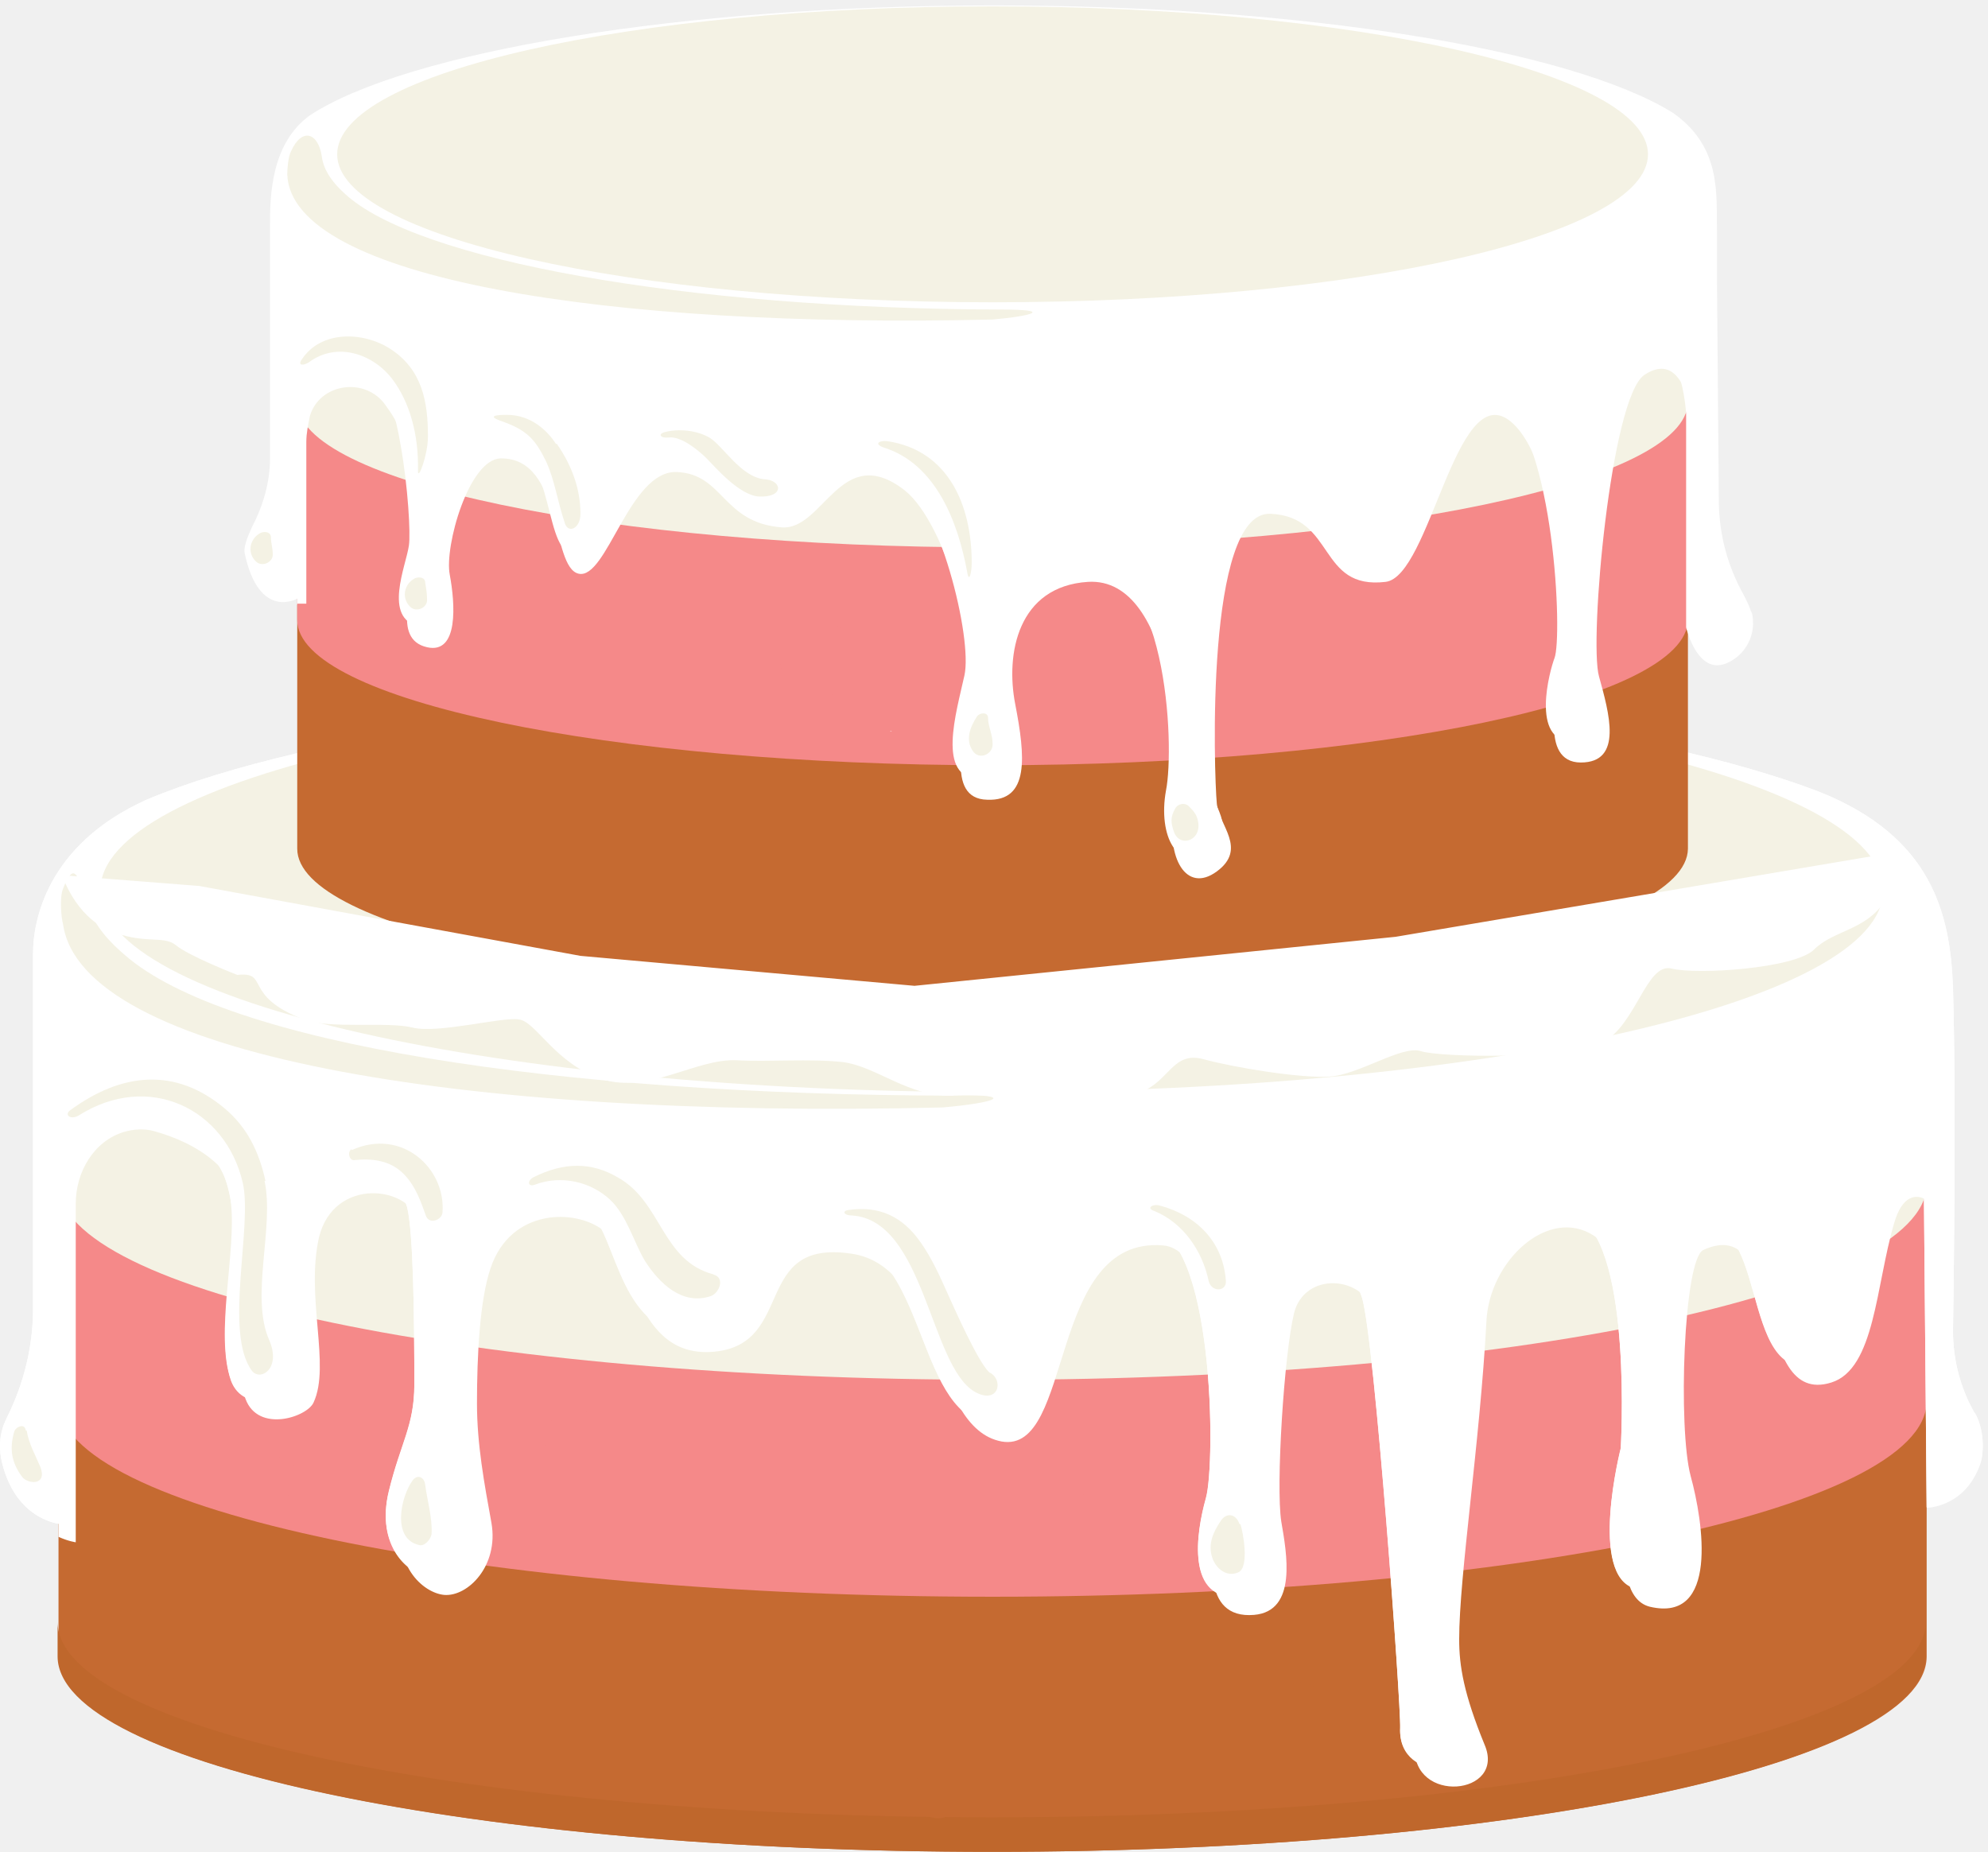
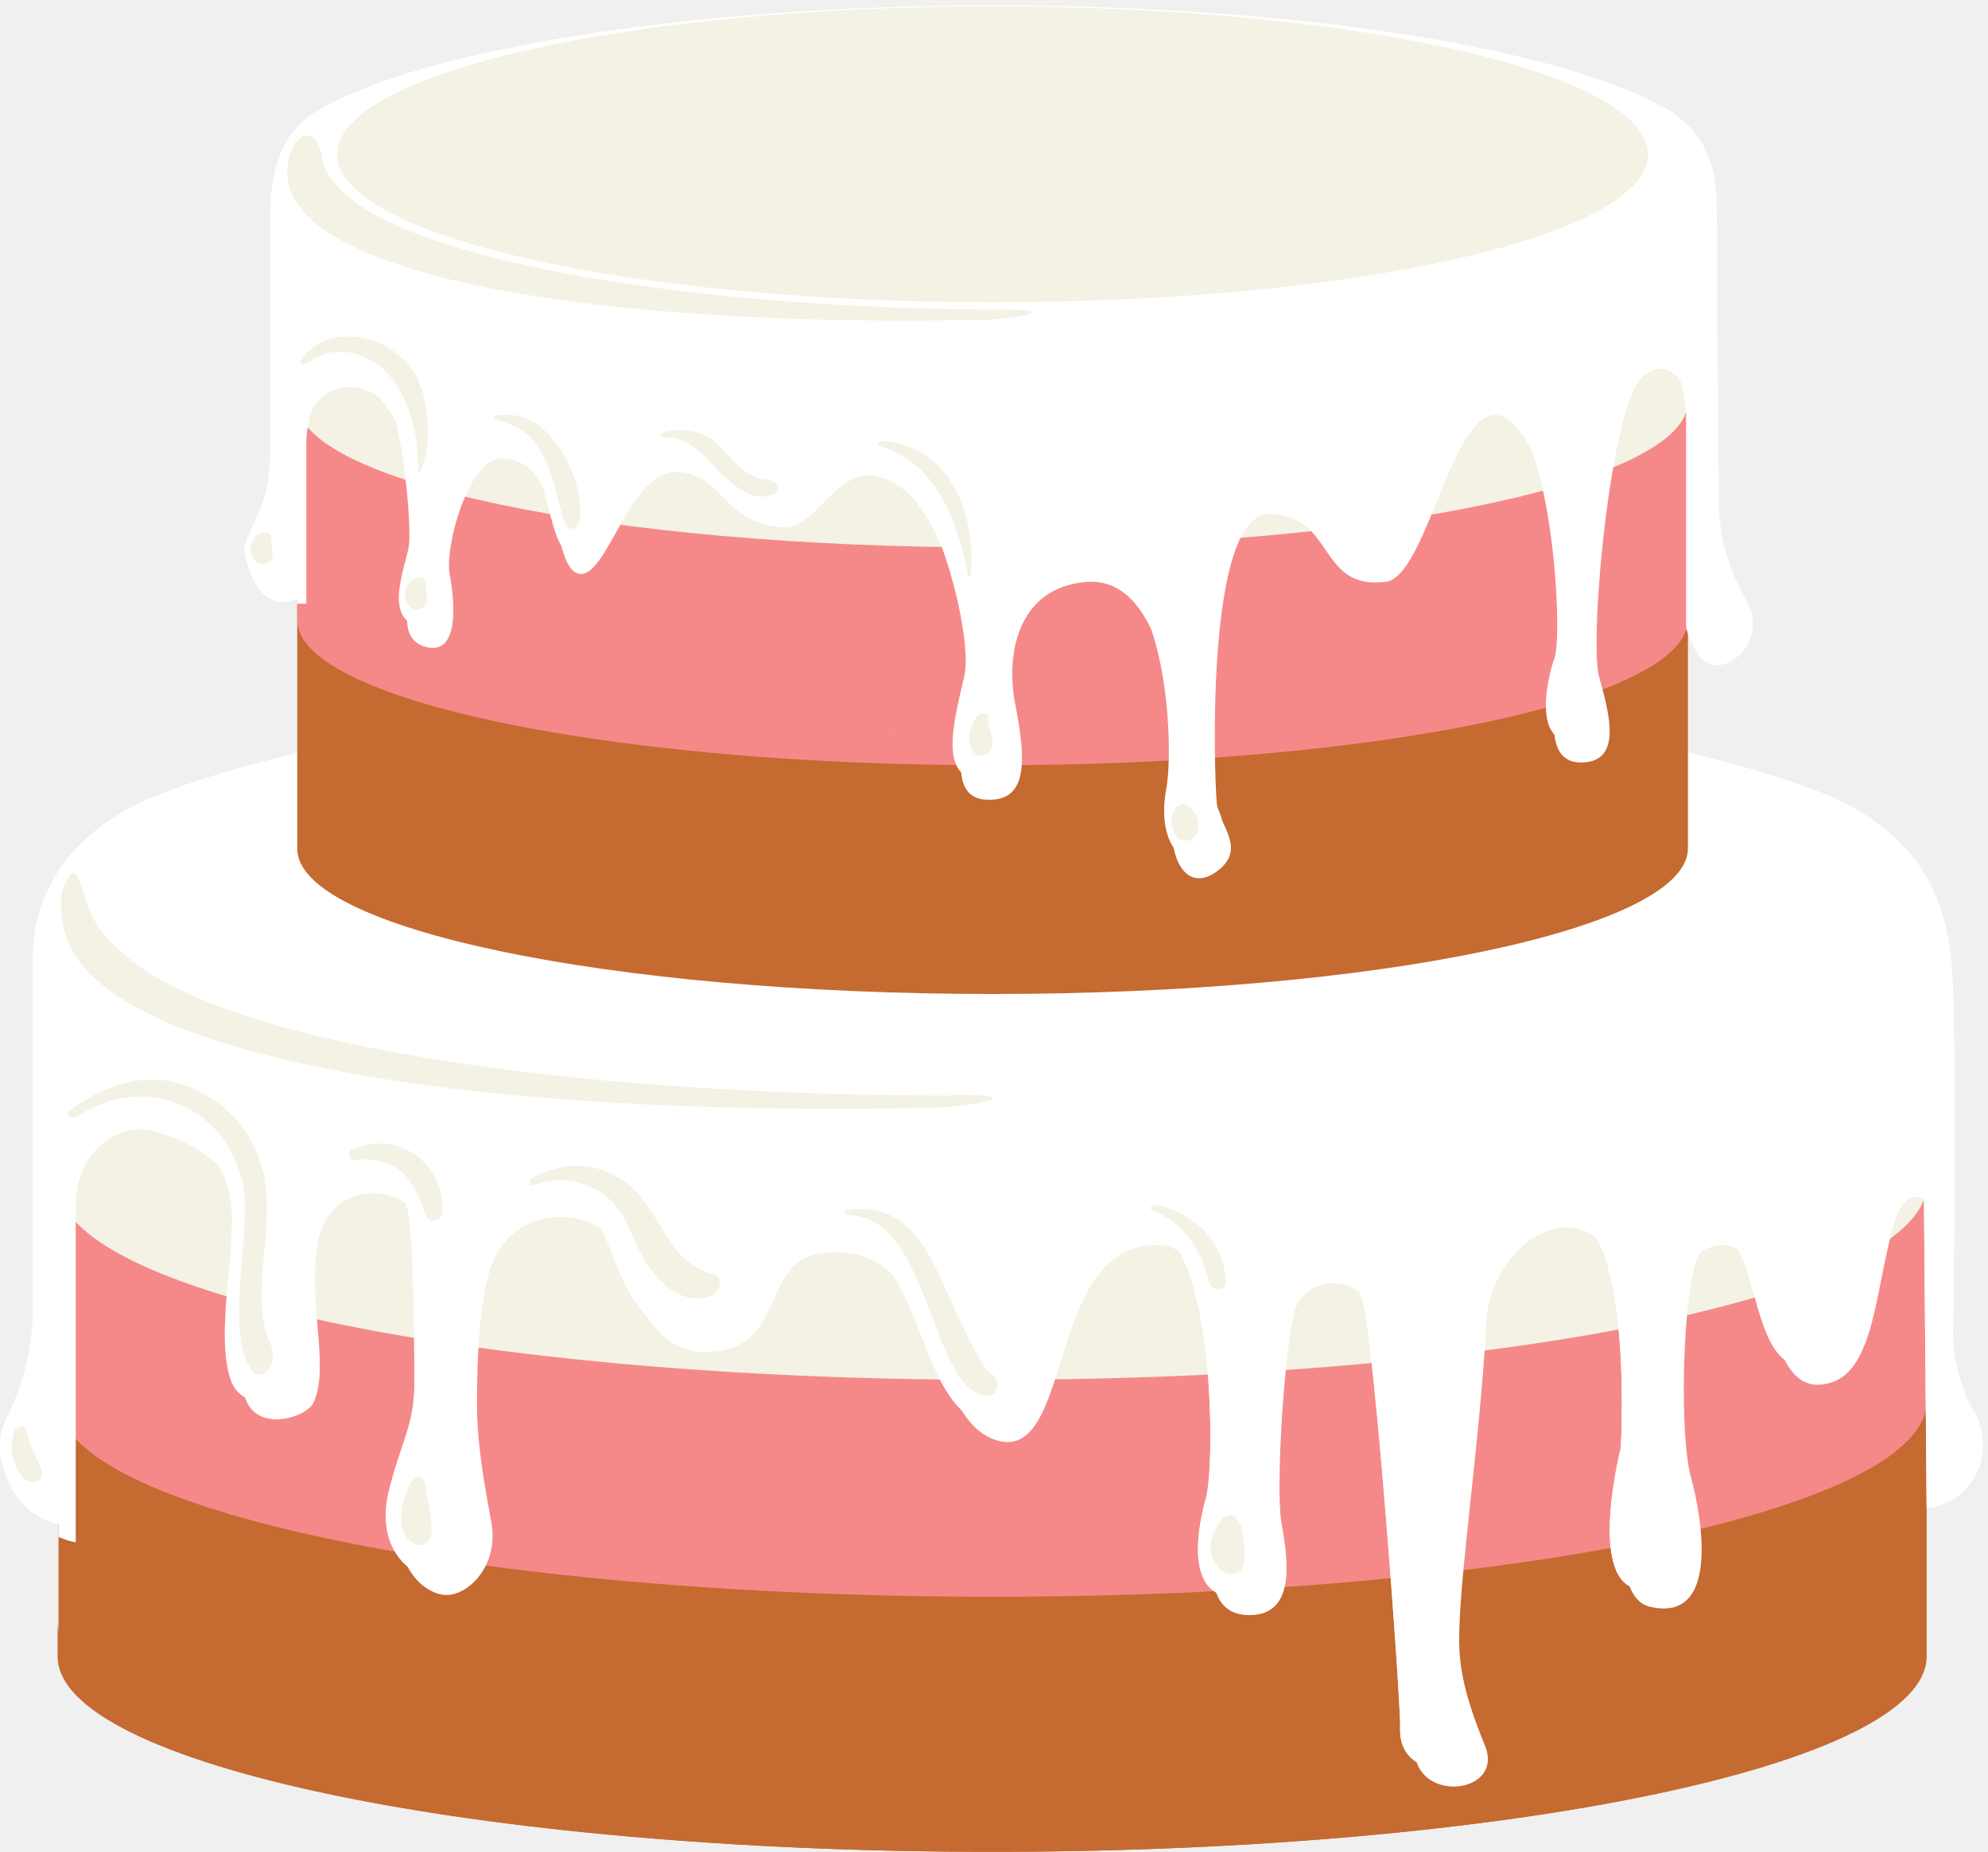
<svg xmlns="http://www.w3.org/2000/svg" width="219" height="204" viewBox="0 0 219 204" fill="none">
  <path d="M6.444 146.4V182.5C6.544 194.4 52.544 204 109.344 204C166.144 204 212.144 194.4 212.244 182.5V146.4H6.444Z" fill="#C56A31" />
-   <path d="M109.244 200.2C52.544 200.2 6.444 190.6 6.344 178.7V182.5C6.444 194.4 52.444 204 109.244 204C166.044 204 212.044 194.4 212.144 182.5V178.7C212.044 190.6 166.044 200.2 109.244 200.2Z" fill="#BF672C" />
+   <path d="M109.244 200.2C52.544 200.2 6.444 190.6 6.344 178.7V182.5C6.444 194.4 52.444 204 109.244 204C166.044 204 212.044 194.4 212.144 182.5V178.7C212.044 190.6 166.044 200.2 109.244 200.2Z" fill="#C56A31" />
  <path d="M6.444 118.3V154.4C6.544 166.3 52.544 175.9 109.344 175.9C166.144 175.9 212.144 166.3 212.244 154.4V118.3H6.444Z" fill="#F58989" />
  <path d="M6.444 102.6V130.5C6.544 142.4 52.544 152 109.344 152C166.144 152 212.144 142.4 212.244 130.5V102.6H6.444Z" fill="#F4F2E4" />
  <path d="M217.544 155.7C215.944 152.9 215.144 149.8 215.144 146.6C215.144 146.6 215.544 122.5 215.144 108.8C214.844 100.8 212.944 92.2 200.344 87.2C181.944 80.2 148.044 75.5 109.344 75.5C70.644 75.5 33.944 80.6 16.144 88.1C5.044 93.1 3.644 101.6 3.644 105C3.644 117 3.644 144.1 3.644 144.1C3.644 148.3 2.644 152.4 0.744 156.2C-0.256 158.2 -0.056 160 0.244 161.2C1.844 167.6 6.744 167.9 6.744 167.9V130.6C6.744 127.1 8.744 123.7 12.044 122.7C13.044 122.4 14.244 122.3 15.344 122.6C20.044 123.9 24.844 126.8 25.444 132.5C26.044 138.1 23.644 146.9 25.444 152.1C26.844 155.9 32.244 154.1 32.944 152.5C34.844 148.4 32.044 140.9 33.544 134.3C35.144 127.7 43.544 128.4 44.844 133C45.544 135.8 45.644 145.4 45.644 152.6C45.644 157.1 44.144 159 42.844 164.3C41.344 170.4 45.044 173.5 47.344 173.7C49.944 173.9 53.344 170.5 52.544 165.8C51.744 161.4 50.944 157.1 50.944 152.6C50.944 147.4 51.244 141.2 52.444 137.7C54.644 131.1 61.844 131.1 64.944 133.6C68.044 136.1 68.244 147.8 77.144 146.9C86.044 146 81.244 134.5 92.144 136.1C102.144 137.5 100.744 155.3 108.744 156.8C116.744 158.2 113.744 134.1 126.544 135.2C133.744 135.8 133.944 161.2 132.844 165.1C131.744 169 130.644 176.4 136.544 175.9C141.344 175.5 140.144 169.1 139.544 165.6C138.944 161.7 139.844 147.3 140.944 142.7C142.044 138.1 148.644 138.3 150.044 143C151.444 147.7 154.344 188 154.244 190.4C153.944 196.8 164.344 195.8 161.944 190.2C159.644 184.6 159.144 181.5 159.144 178.6C159.144 171.6 161.444 156.8 162.144 143.6C162.444 136.9 168.944 130.9 173.944 134.1C179.844 137.9 178.544 159.6 178.544 159.6C178.544 159.6 174.944 173.7 180.144 175C187.744 176.8 186.044 165.7 184.644 160.6C183.244 155.4 183.844 136.7 186.044 135.7C195.144 131.5 191.244 153.1 200.144 150.2C204.944 148.7 205.044 139.5 207.044 132.7C208.644 127.4 211.944 130.5 211.944 132.1L212.244 166.1C212.244 166.1 216.444 166.1 218.144 161.3C218.544 160.2 218.644 157.6 217.544 155.7Z" fill="white" />
  <path d="M6.444 119.5V169.3C7.544 169.8 8.344 169.9 8.344 169.9V132.6C8.344 129.1 10.344 125.7 13.644 124.7C14.644 124.4 15.844 124.3 16.944 124.6C21.644 125.9 26.444 128.8 27.044 134.5C27.644 140.1 25.144 148.9 27.044 154.1C28.444 157.9 33.844 156.1 34.544 154.5C36.444 150.4 33.644 142.9 35.144 136.3C36.744 129.7 45.144 130.4 46.444 135C47.244 137.8 47.244 147.4 47.244 154.6C47.244 159.1 45.744 161 44.444 166.3C42.944 172.4 46.644 175.5 48.944 175.7C51.544 175.9 54.944 172.5 54.144 167.8C53.344 163.4 52.544 159.1 52.544 154.6C52.544 149.4 52.844 143.2 54.044 139.7C56.244 133.1 63.444 133.1 66.544 135.6C69.644 138.1 69.844 149.8 78.744 148.9C87.644 148 82.844 136.5 93.744 138.1C103.744 139.5 102.344 157.3 110.344 158.8C118.344 160.2 115.344 136.1 128.144 137.2C135.344 137.8 135.544 163.2 134.444 167.1C133.344 171 132.244 178.4 138.144 177.9C142.944 177.5 141.744 171.1 141.144 167.6C140.544 163.7 141.444 149.3 142.544 144.7C143.644 140.1 150.244 140.3 151.644 145C153.044 149.7 155.944 190 155.844 192.4C155.544 198.8 165.944 197.8 163.544 192.2C161.244 186.6 160.744 183.5 160.744 180.6C160.744 173.6 163.044 158.8 163.744 145.6C164.044 138.9 170.544 132.9 175.544 136.1C181.444 139.9 180.144 161.6 180.144 161.6C180.144 161.6 176.544 175.7 181.744 177C189.344 178.8 187.644 167.7 186.244 162.6C184.844 157.4 185.444 138.7 187.644 137.7C196.744 133.5 192.844 155.1 201.744 152.3C206.544 150.8 206.644 141.6 208.644 134.8C209.544 131.6 211.144 131.5 212.244 132.2V102.8H6.444V119.7V119.5Z" fill="white" />
  <path d="M66.644 158.5C66.644 156.7 65.144 155.2 63.344 155.2C61.544 155.2 60.044 156.7 60.044 158.5C60.044 160.3 61.544 161.8 63.344 161.8C65.144 161.8 66.644 160.3 66.644 158.5Z" fill="#F58989" />
  <path d="M86.344 167C86.344 165.4 85.044 164.2 83.544 164.2C82.044 164.2 80.744 165.5 80.744 167C80.744 168.5 82.044 169.8 83.544 169.8C85.044 169.8 86.344 168.5 86.344 167Z" fill="#F58989" />
  <path d="M115.044 167.5C117.64 167.5 119.744 165.396 119.744 162.8C119.744 160.204 117.64 158.1 115.044 158.1C112.449 158.1 110.344 160.204 110.344 162.8C110.344 165.396 112.449 167.5 115.044 167.5Z" fill="#F58989" />
  <path d="M32.844 162.8C32.844 161.5 31.744 160.5 30.544 160.5C29.344 160.5 28.244 161.6 28.244 162.8C28.244 164 29.344 165.1 30.544 165.1C31.744 165.1 32.844 164 32.844 162.8Z" fill="#F58989" />
  <path d="M58.744 189.5C58.744 188.5 57.944 187.6 56.844 187.6C55.744 187.6 54.944 188.4 54.944 189.5C54.944 190.6 55.744 191.4 56.844 191.4C57.944 191.4 58.744 190.6 58.744 189.5Z" fill="#C56A31" />
  <path d="M80.244 186.7C80.244 185.1 78.944 183.9 77.444 183.9C75.944 183.9 74.644 185.2 74.644 186.7C74.644 188.2 75.944 189.5 77.444 189.5C78.944 189.5 80.244 188.2 80.244 186.7Z" fill="#C56A31" />
  <path d="M106.144 197.5C106.144 195.9 104.844 194.7 103.344 194.7C101.844 194.7 100.544 196 100.544 197.5C100.544 199 101.844 200.3 103.344 200.3C104.844 200.3 106.144 199 106.144 197.5Z" fill="#C56A31" />
  <path d="M19.744 183.4C19.744 182.4 18.944 181.5 17.844 181.5C16.744 181.5 15.944 182.3 15.944 183.4C15.944 184.5 16.744 185.3 17.844 185.3C18.944 185.3 19.744 184.5 19.744 183.4Z" fill="#C56A31" />
  <path d="M145.544 187.6C145.544 186.3 144.444 185.3 143.244 185.3C142.044 185.3 140.944 186.4 140.944 187.6C140.944 188.8 142.044 189.9 143.244 189.9C144.444 189.9 145.544 188.8 145.544 187.6Z" fill="#C56A31" />
  <path d="M199.544 178.3C199.544 176.7 198.244 175.5 196.744 175.5C195.244 175.5 193.944 176.8 193.944 178.3C193.944 179.8 195.244 181.1 196.744 181.1C198.244 181.1 199.544 179.8 199.544 178.3Z" fill="#C56A31" />
  <path d="M189.844 189.5C189.844 188.3 188.944 187.4 187.744 187.4C186.544 187.4 185.644 188.3 185.644 189.5C185.644 190.7 186.544 191.6 187.744 191.6C188.944 191.6 189.844 190.7 189.844 189.5Z" fill="#C56A31" />
  <path d="M179.344 186.7C179.344 184.9 177.844 183.4 176.044 183.4C174.244 183.4 172.744 184.9 172.744 186.7C172.744 188.5 174.244 190 176.044 190C177.844 190 179.344 188.5 179.344 186.7Z" fill="#C56A31" />
  <path d="M217.544 155.7C215.944 152.9 215.144 149.8 215.144 146.6C215.144 146.6 215.544 122.5 215.144 108.8C214.844 100.8 212.944 92.2 200.344 87.2C181.944 80.2 148.044 75.5 109.344 75.5C70.644 75.5 33.944 80.6 16.144 88.1C5.044 93.1 3.644 101.6 3.644 105C3.644 117 3.644 144.1 3.644 144.1C3.644 148.3 2.644 152.4 0.744 156.2C-0.256 158.2 -0.056 160 0.244 161.2C1.844 167.6 6.744 167.9 6.744 167.9V130.6C6.744 127.1 8.744 123.7 12.044 122.7C13.044 122.4 23.244 120.1 25.444 132.4C26.444 138 23.644 146.8 25.444 152C26.844 155.8 32.244 154 32.944 152.4C34.844 148.3 32.044 140.8 33.544 134.2C35.144 127.6 43.544 128.3 44.844 132.9C45.544 135.7 45.644 145.3 45.644 152.5C45.644 157 44.144 158.9 42.844 164.2C41.344 170.3 45.044 173.4 47.344 173.6C49.944 173.8 53.344 170.4 52.544 165.7C51.744 161.3 50.944 157 50.944 152.5C50.944 147.3 51.244 141.1 52.444 137.6C54.644 131 61.844 131 64.944 133.5C68.044 136 68.244 147.7 77.144 146.8C86.044 145.9 81.244 134.4 92.144 136C102.144 137.4 100.744 155.2 108.744 156.7C116.744 158.1 113.744 134 126.544 135.1C133.744 135.7 133.944 161.1 132.844 165C131.744 168.9 130.644 176.3 136.544 175.8C141.344 175.4 140.144 169 139.544 165.5C138.944 161.6 139.844 147.2 140.944 142.6C142.044 138 148.644 138.2 150.044 142.9C151.444 147.6 154.344 187.9 154.244 190.3C153.944 196.7 164.344 195.7 161.944 190.1C159.644 184.5 159.144 181.4 159.144 178.5C159.144 171.5 161.444 156.7 162.144 143.5C162.444 136.8 168.944 130.8 173.944 134C179.844 137.8 178.544 159.5 178.544 159.5C178.544 159.5 174.944 173.6 180.144 174.9C187.744 176.7 186.044 165.6 184.644 160.5C183.244 155.3 183.844 136.6 186.044 135.6C195.144 131.4 191.244 153 200.144 150.1C204.944 148.6 205.044 139.4 207.044 132.6C208.644 127.3 211.944 130.4 211.944 132L212.244 166C212.244 166 216.444 166 218.144 161.2C218.544 160.1 218.644 157.5 217.544 155.6V155.7Z" fill="white" />
-   <path d="M207.444 98.1C207.444 110.4 163.444 120.3 109.244 120.3C55.044 120.3 11.044 110.4 11.044 98.1C11.044 85.8 55.044 75.9 109.244 75.9C163.444 75.9 207.444 85.8 207.444 98.1Z" fill="#F4F2E4" />
+   <path d="M207.444 98.1C207.444 110.4 163.444 120.3 109.244 120.3C55.044 120.3 11.044 110.4 11.044 98.1C11.044 85.8 55.044 75.9 109.244 75.9C163.444 75.9 207.444 85.8 207.444 98.1Z" fill="white" />
  <path d="M104.944 120.7C61.344 120.6 24.944 115 13.744 105.2C12.344 104 10.344 102.1 9.544 99.4C8.544 96.2 8.144 94.9 6.944 97.9C6.544 98.9 6.744 101.1 6.944 101.8C8.944 116.1 50.244 123.3 103.844 122C109.544 121.5 112.344 120.6 105.044 120.6L104.944 120.7Z" fill="#F4F2E4" />
  <path d="M2.844 157.6C2.744 156.7 1.644 157.2 1.544 157.8C1.044 159.6 1.244 161.1 2.444 162.7C3.044 163.5 5.244 163.7 4.444 161.6C3.944 160.4 3.144 159 2.944 157.6H2.844Z" fill="#F4F2E4" />
  <path d="M29.244 130.1C28.544 126.9 27.244 124.2 24.744 122.1C19.244 117.5 13.344 118.2 7.744 122.3C7.044 122.8 7.744 123.4 8.644 122.9C16.344 118 24.844 122.1 26.744 130.3C27.844 135.1 24.644 146.8 27.744 151C28.644 152.2 31.044 150.8 29.644 147.6C27.544 142.8 30.244 135.2 29.144 130.1H29.244Z" fill="#F4F2E4" />
  <path d="M46.844 163.7C46.844 162.8 46.044 162.3 45.444 163.1C44.144 164.9 43.144 169.5 46.144 170.2C46.744 170.4 47.444 169.6 47.544 169C47.644 167.2 47.044 165.2 46.844 163.6V163.7Z" fill="#F4F2E4" />
  <path d="M78.644 140.4C72.844 138.9 72.944 132.4 68.044 129.7C65.144 128 62.144 128 58.744 129.7C58.044 130.1 58.144 130.8 58.944 130.5C61.844 129.4 65.144 130.2 67.244 132.2C69.044 133.9 69.844 136.9 71.044 138.9C72.644 141.4 75.144 143.8 78.244 142.8C79.244 142.5 79.944 140.7 78.544 140.4H78.644Z" fill="#F4F2E4" />
  <path d="M38.744 126.6C38.244 126.8 38.444 127.9 39.044 127.8C40.944 127.6 42.944 127.8 44.444 129.3C45.744 130.6 46.344 132.3 46.944 134C47.344 134.9 48.644 134.4 48.744 133.6C49.144 128.7 44.244 124.2 38.744 126.7V126.6Z" fill="#F4F2E4" />
  <path d="M109.144 151.3C107.944 150.6 104.944 143.7 104.344 142.4C103.544 140.6 102.644 138.6 101.444 136.9C99.444 134 96.844 132.8 93.444 133.3C92.744 133.4 92.944 133.9 93.844 133.9C101.844 134.4 102.444 150.4 107.344 153.3C109.944 154.8 110.644 152.1 109.044 151.2L109.144 151.3Z" fill="#F4F2E4" />
  <path d="M127.744 132.8C126.944 132.6 126.244 133.1 127.144 133.4C130.344 134.7 132.444 137.8 133.144 141.1C133.444 142.4 135.144 142.3 135.044 141.1C134.744 136.8 131.844 133.9 127.744 132.8Z" fill="#F4F2E4" />
  <path d="M136.544 167.9C136.144 166.7 135.044 166.6 134.444 167.6C133.644 168.8 133.044 170.1 133.544 171.6C133.944 172.8 135.144 173.8 136.444 173.2C137.644 172.6 136.944 168.8 136.644 167.9H136.544Z" fill="#F4F2E4" />
  <path d="M32.744 66.6V93.5C32.744 102.3 67.044 109.5 109.344 109.5C151.644 109.5 185.844 102.3 185.944 93.5V66.6H32.744Z" fill="#C56A31" />
  <path d="M32.744 41.4V68.3C32.744 77.1 67.044 84.3 109.344 84.3C151.644 84.3 185.844 77.1 185.944 68.3V41.4H32.744Z" fill="#F58989" />
  <path d="M32.744 19.5V44.3C32.744 53.1 67.044 60.3 109.344 60.3C151.644 60.3 185.844 53.1 185.944 44.3V19.5H32.744Z" fill="#F4F2E4" />
  <path d="M32.744 19.5V66.5H33.744V48.7C33.744 47.7 33.944 46.8 34.144 45.8C35.244 42.2 40.244 41.5 42.444 44.6C44.044 46.8 44.444 47.9 45.044 51.4C45.844 55.9 46.144 61.1 45.944 62.4C45.644 64.6 43.044 70.4 47.044 71.3C50.544 72.1 50.144 66.5 49.544 63.3C48.944 60.2 51.644 50.6 55.144 50.5C62.044 50.4 60.644 62.5 63.744 63.2C66.844 63.9 69.344 51.8 74.544 52C79.744 52.2 79.544 57.6 86.144 58.1C90.744 58.4 92.644 48.6 99.644 54C104.444 57.8 108.044 72.6 107.144 76.7C106.244 80.8 104.044 88 108.744 88.1C113.444 88.3 112.944 83.3 111.844 77.6C110.744 72 112.144 64.6 119.844 64.1C129.444 63.5 130.344 84.4 129.344 89.4C128.444 94.4 130.644 98.5 134.044 96C137.444 93.5 134.244 90.9 134.044 88.5C133.744 85.4 132.744 56.3 139.944 56.6C147.144 56.9 145.144 65 152.644 64.1C157.544 63.5 160.344 41.9 166.244 46.3C172.144 50.7 173.044 72.5 172.144 74.8C171.644 76.1 169.444 84 174.144 84C178.844 84 177.244 78.5 176.144 74.5C175.044 70.6 177.444 43.8 181.144 41.3C183.744 39.6 185.044 41.4 185.844 43.5V19.2H32.644L32.744 19.5Z" fill="white" />
  <path d="M94.344 72.6C94.344 70.3 92.444 68.4 90.144 68.4C87.844 68.4 85.944 70.3 85.944 72.6C85.944 74.9 87.844 76.8 90.144 76.8C92.444 76.8 94.344 74.9 94.344 72.6Z" fill="#F58989" />
  <path d="M66.244 67.5C66.244 66.5 65.444 65.6 64.344 65.6C63.244 65.6 62.444 66.4 62.444 67.5C62.444 68.6 63.244 69.4 64.344 69.4C65.444 69.4 66.244 68.6 66.244 67.5Z" fill="#F58989" />
  <path d="M74.644 76.4C74.644 75.4 73.844 74.5 72.744 74.5C71.644 74.5 70.844 75.3 70.844 76.4C70.844 77.5 71.644 78.3 72.744 78.3C73.844 78.3 74.644 77.5 74.644 76.4Z" fill="#F58989" />
  <path d="M155.344 70.8C155.344 69.2 154.044 68 152.544 68C151.044 68 149.744 69.3 149.744 70.8C149.744 72.3 151.044 73.6 152.544 73.6C154.044 73.6 155.344 72.3 155.344 70.8Z" fill="#F58989" />
  <path d="M149.244 91C149.244 89.7 148.144 88.7 146.944 88.7C145.744 88.7 144.644 89.8 144.644 91C144.644 92.2 145.744 93.3 146.944 93.3C148.144 93.3 149.244 92.2 149.244 91Z" fill="#C56A31" />
  <path d="M170.844 96.1C170.844 94.8 169.744 93.8 168.544 93.8C167.344 93.8 166.244 94.9 166.244 96.1C166.244 97.3 167.344 98.4 168.544 98.4C169.744 98.4 170.844 97.3 170.844 96.1Z" fill="#C56A31" />
  <path d="M158.644 98.5C158.644 97.7 158.044 97.1 157.244 97.1C156.444 97.1 155.844 97.7 155.844 98.5C155.844 99.3 156.444 99.9 157.244 99.9C158.044 99.9 158.644 99.3 158.644 98.5Z" fill="#C56A31" />
  <path d="M50.744 89.1C50.744 87.8 49.644 86.8 48.444 86.8C47.244 86.8 46.144 87.9 46.144 89.1C46.144 90.3 47.244 91.4 48.444 91.4C49.644 91.4 50.744 90.3 50.744 89.1Z" fill="#C56A31" />
  <path d="M61.044 97.5C61.044 96.7 60.444 96.1 59.644 96.1C58.844 96.1 58.244 96.7 58.244 97.5C58.244 98.3 58.844 98.9 59.644 98.9C60.444 98.9 61.044 98.3 61.044 97.5Z" fill="#C56A31" />
  <path d="M84.044 97.5C84.044 96.2 82.944 95.2 81.744 95.2C80.544 95.2 79.444 96.3 79.444 97.5C79.444 98.7 80.544 99.8 81.744 99.8C82.944 99.8 84.044 98.7 84.044 97.5Z" fill="#C56A31" />
  <path d="M192.944 67.6C192.844 67 192.344 66 191.744 64.9C190.144 61.8 189.344 58.5 189.344 55L189.144 30.9C189.144 30.9 189.144 26.8 189.144 25.4C189.044 21.6 189.744 16.2 184.244 12.4C173.044 5.5 143.844 0.6 109.444 0.6C75.044 0.6 44.844 5.7 34.144 12.7C29.844 15.8 29.744 21.6 29.744 24.8C29.744 26.7 29.744 30.9 29.744 30.9V50.5C29.744 53.2 28.944 55.8 27.744 58.1C27.244 59.2 26.844 60.2 26.944 60.9C28.544 68.5 32.844 65.9 32.844 65.9V46.4C32.844 45.4 33.044 44.4 33.244 43.5C34.344 39.9 39.344 39.2 41.544 42.3C43.144 44.5 43.544 45.6 44.144 49.1C44.944 53.6 45.244 58.8 45.044 60.1C44.744 62.3 42.144 68.1 46.144 69C49.644 69.8 49.244 64.1 48.644 61C48.044 57.9 50.744 48.3 54.244 48.2C61.144 48.1 59.744 60.2 62.844 60.9C65.944 61.6 68.444 49.5 73.644 49.7C78.844 49.9 78.644 55.3 85.244 55.8C89.844 56.1 91.744 46.3 98.744 51.7C103.544 55.5 107.144 70.3 106.244 74.4C105.344 78.5 103.144 85.7 107.844 85.8C112.544 86 112.044 81 110.944 75.3C109.844 69.7 111.244 62.3 118.944 61.8C128.544 61.2 129.444 82.1 128.444 87.1C127.544 92.1 129.744 96.2 133.144 93.7C136.544 91.2 133.344 88.6 133.144 86.2C132.844 83.1 131.844 54 139.044 54.3C146.244 54.6 144.244 62.7 151.744 61.8C156.644 61.2 159.444 39.6 165.344 44C171.244 48.4 172.144 70.2 171.244 72.5C170.744 73.8 168.544 81.7 173.244 81.7C177.944 81.7 176.344 76.2 175.244 72.2C174.144 68.3 176.544 41.5 180.244 39C185.244 35.7 185.744 45.6 185.744 45.6V69.1C185.744 69.1 187.044 74.8 190.544 72.9C192.144 72.1 193.644 70 192.944 67.3V67.6Z" fill="white" />
  <path d="M110.144 34.1C75.544 34 45.844 28.7 37.944 21.3C36.844 20.3 35.644 18.9 35.444 17.2C35.044 14.6 33.244 14 32.044 16.7C31.744 17.3 31.644 18.6 31.644 19.2C32.044 30.7 66.844 36.2 109.344 35.2C113.844 34.8 116.044 34.1 110.244 34.1H110.144Z" fill="#F4F2E4" />
  <path d="M46.844 64.2C46.844 63.5 45.944 63.5 45.544 63.8C44.444 64.5 44.244 66 45.244 66.9C45.944 67.5 47.144 66.9 47.044 66C47.044 65.4 46.944 64.8 46.844 64.2Z" fill="#F4F2E4" />
  <path d="M29.844 59.2C29.844 58.5 28.944 58.5 28.544 58.8C27.444 59.5 27.244 61 28.244 61.9C28.944 62.5 30.144 61.9 30.044 61C30.044 60.4 29.844 59.8 29.844 59.2Z" fill="#F4F2E4" />
  <path d="M42.944 38.4C39.944 36.5 35.344 36.4 33.244 39.6C32.744 40.3 33.444 40.3 34.044 39.9C37.144 37.6 41.144 39 43.244 41.8C45.044 44.2 46.144 47.7 46.044 51.9C46.044 53 47.144 50.1 47.144 48.1C47.144 44.3 46.544 40.7 42.944 38.4Z" fill="#F4F2E4" />
  <path d="M61.244 48.9C60.344 47.5 58.544 45.7 55.844 45.7C53.144 45.7 54.944 46.3 55.544 46.5C58.244 47.5 59.044 48.6 60.144 50.8C61.144 53 61.344 55 62.244 57.7C62.644 58.8 63.944 58.2 63.944 56.6C63.944 53.8 62.944 51.2 61.344 48.9H61.244Z" fill="#F4F2E4" />
  <path d="M84.244 52.8C81.644 52.6 79.644 49.1 78.144 48.2C76.744 47.4 74.744 47.2 73.244 47.6C72.444 47.8 72.744 48.3 73.644 48.2C75.044 48 77.044 49.7 77.844 50.5C78.744 51.4 81.444 54.6 83.644 54.7C86.444 54.8 86.144 52.9 84.244 52.8Z" fill="#F4F2E4" />
  <path d="M97.744 48.6C96.844 48.5 96.244 48.9 97.344 49.3C103.144 51.1 105.544 57.6 106.544 63C106.744 64.3 107.044 63.1 107.044 62C107.044 55.6 104.444 49.6 97.744 48.6Z" fill="#F4F2E4" />
  <path d="M108.844 79.1C108.844 78.4 107.944 78.5 107.644 78.9C106.844 80.1 106.344 81.5 107.144 82.7C107.844 83.8 109.444 83.1 109.344 81.9C109.344 80.9 108.844 80 108.844 79.1Z" fill="#F4F2E4" />
  <path d="M131.844 90C131.644 89.5 131.344 89.2 130.944 88.8C130.544 88.4 129.744 88.5 129.444 89.1C128.944 90 128.944 90.6 129.344 91.7C130.044 93.5 132.744 92.5 131.844 90Z" fill="#F4F2E4" />
  <path d="M181.544 17C181.544 26 149.244 33.3 109.344 33.3C69.444 33.3 37.144 26 37.144 17C37.144 8 69.444 0.7 109.344 0.7C149.244 0.7 181.544 8 181.544 17Z" fill="#F4F2E4" />
-   <path d="M6.844 96.4C6.844 96.4 8.244 100.9 12.044 102.5C15.844 104.1 17.944 103 19.344 104.1C20.744 105.3 26.144 107.4 26.144 107.4C29.744 107 26.644 109.7 33.444 112.3C36.344 113.4 42.644 112.5 45.444 113.2C48.244 113.9 55.344 112 57.144 112.3C59.044 112.5 61.144 117.2 66.344 118.9C71.544 120.5 76.644 116.6 81.144 116.8C84.644 117 89.144 116.6 92.844 117C96.644 117.5 100.144 120.9 105.044 120.7C109.944 120.5 123.744 121.4 126.344 120C128.944 118.6 129.444 115.8 132.644 116.7C135.944 117.6 143.244 118.8 146.444 118.6C149.744 118.4 154.444 115.1 156.544 115.8C158.644 116.5 172.744 116.7 176.444 114.9C180.244 113 181.344 106 184.144 106.7C186.944 107.4 197.744 106.7 199.844 104.6C201.944 102.5 205.444 102.5 207.544 99.4C209.644 96.3 206.944 94.2 206.944 94.2L153.744 103.2L100.744 108.6L63.944 105.3L21.944 97.6L6.644 96.4H6.844Z" fill="white" />
  <path d="M98.244 80.6C98.244 80.6 98.144 80.6 98.044 80.5C98.044 80.5 98.144 80.5 98.244 80.6Z" fill="white" />
</svg>
